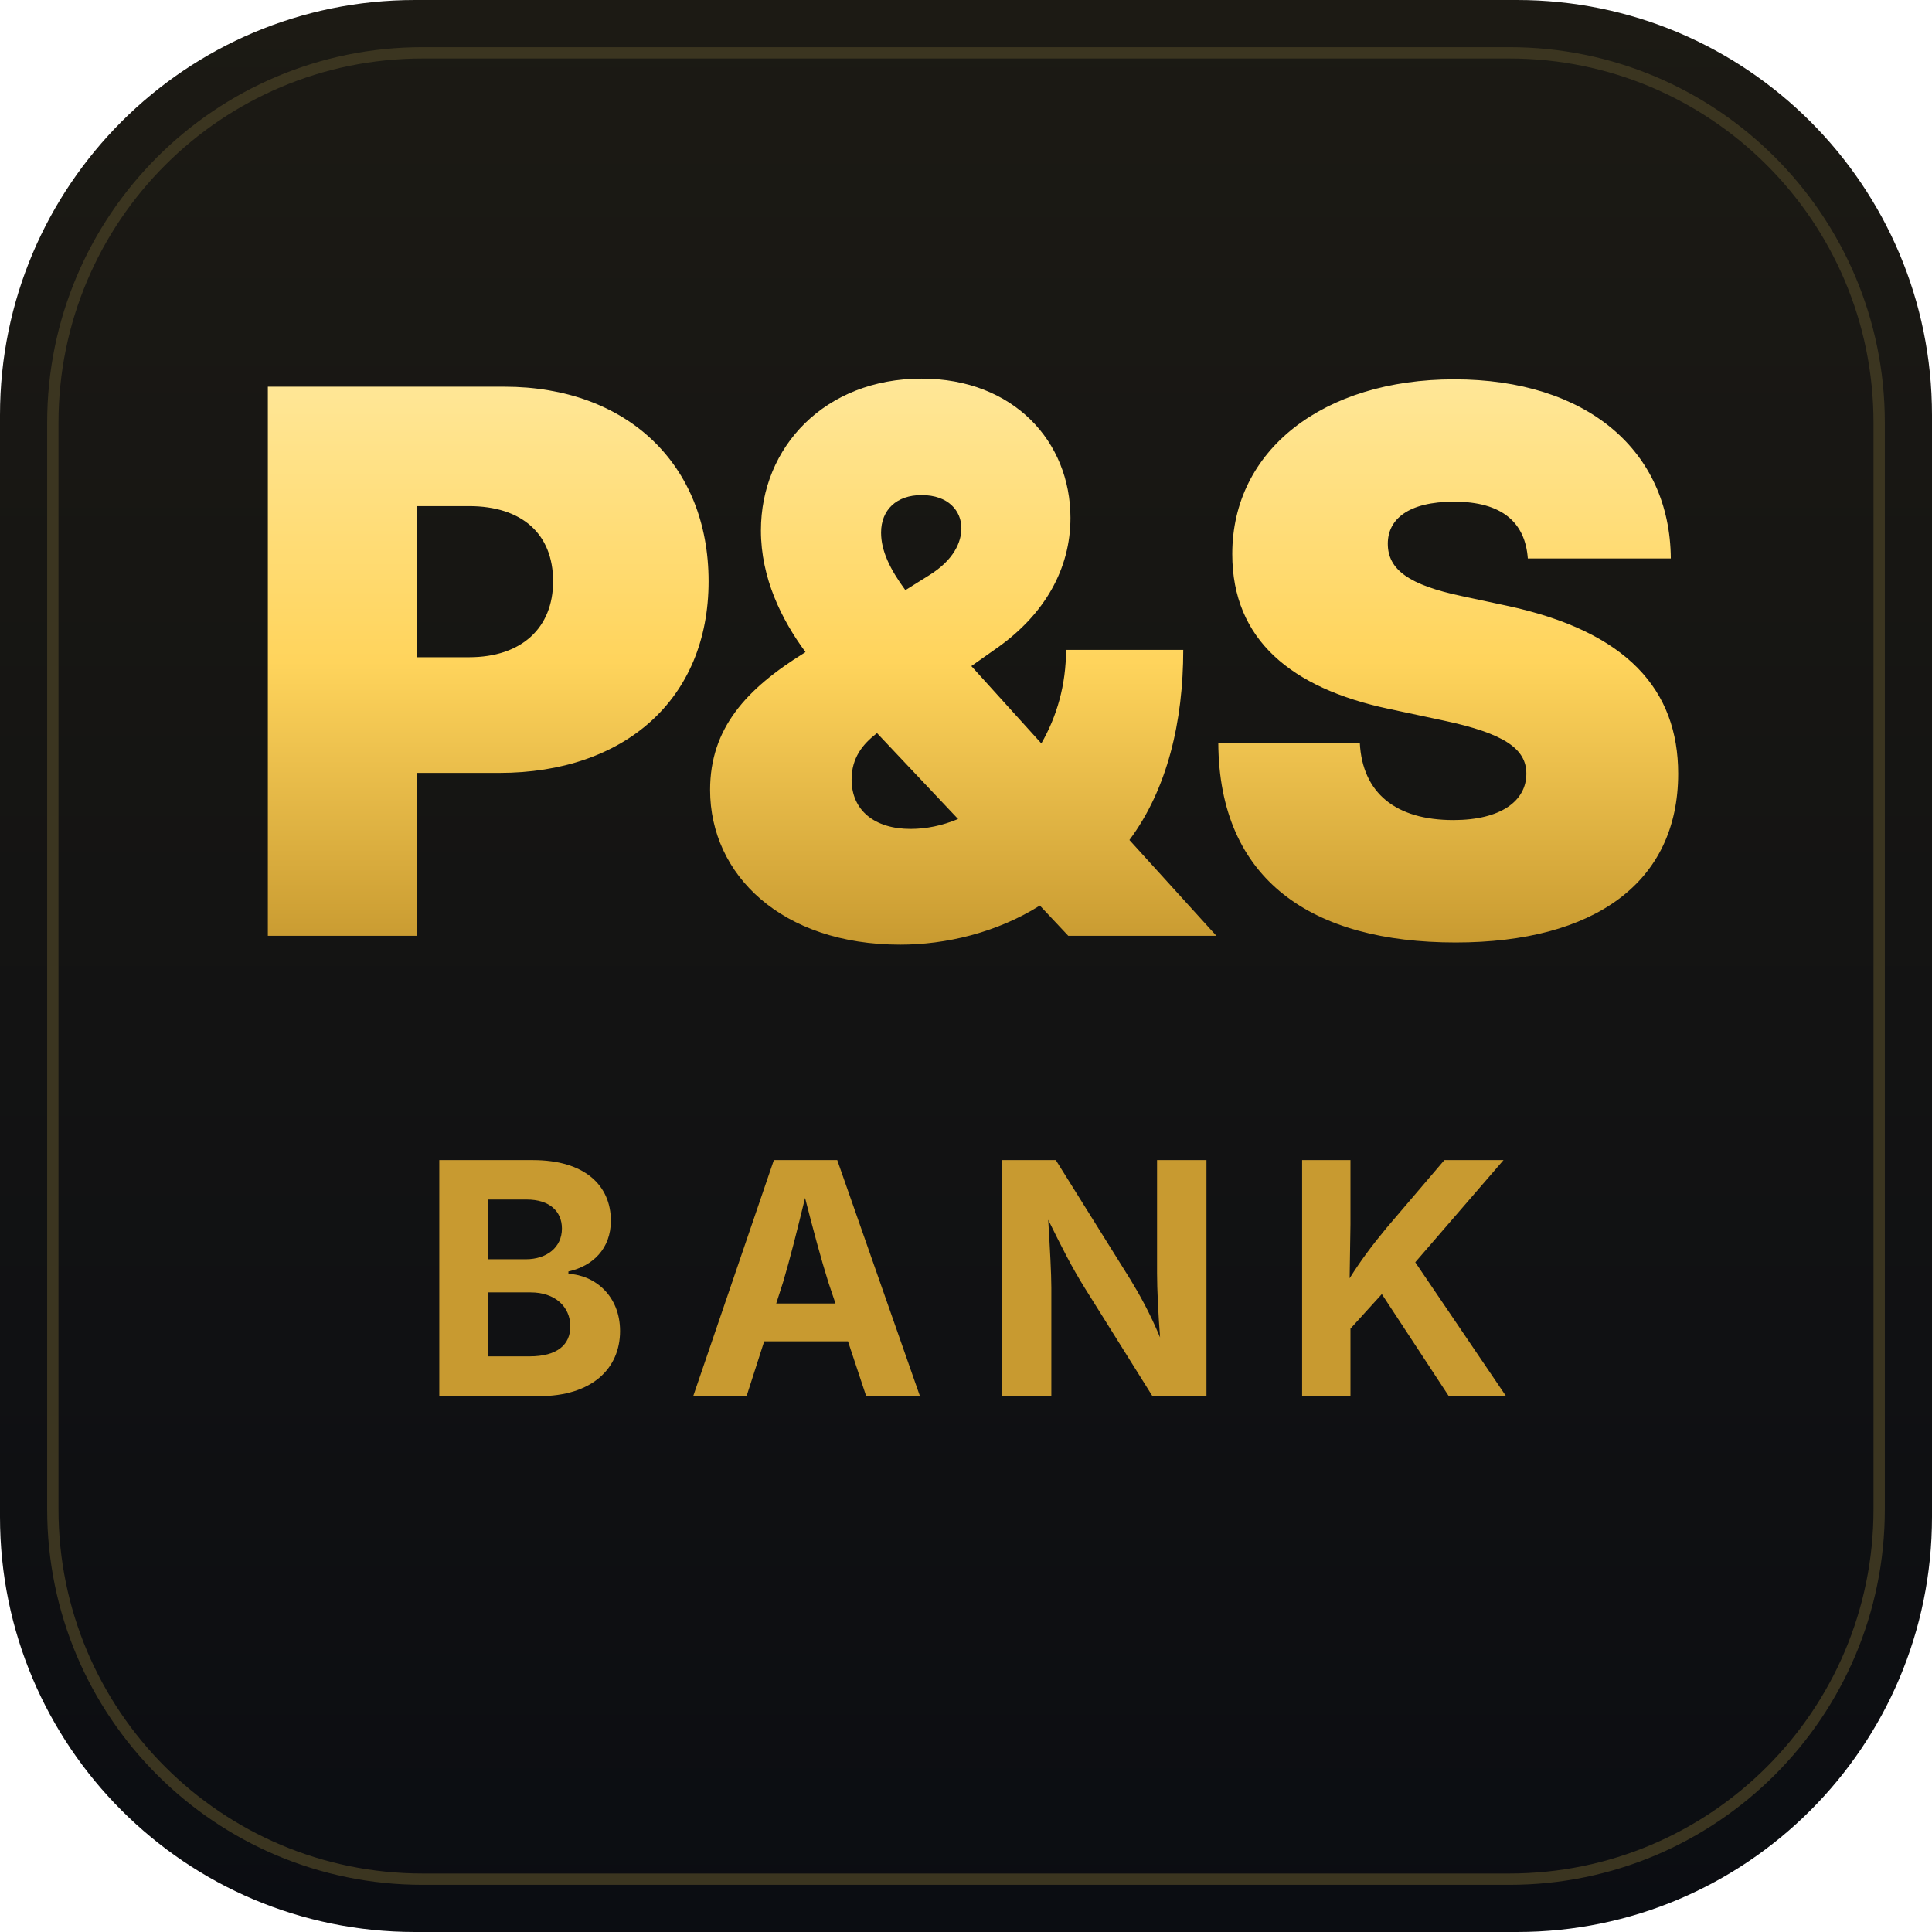
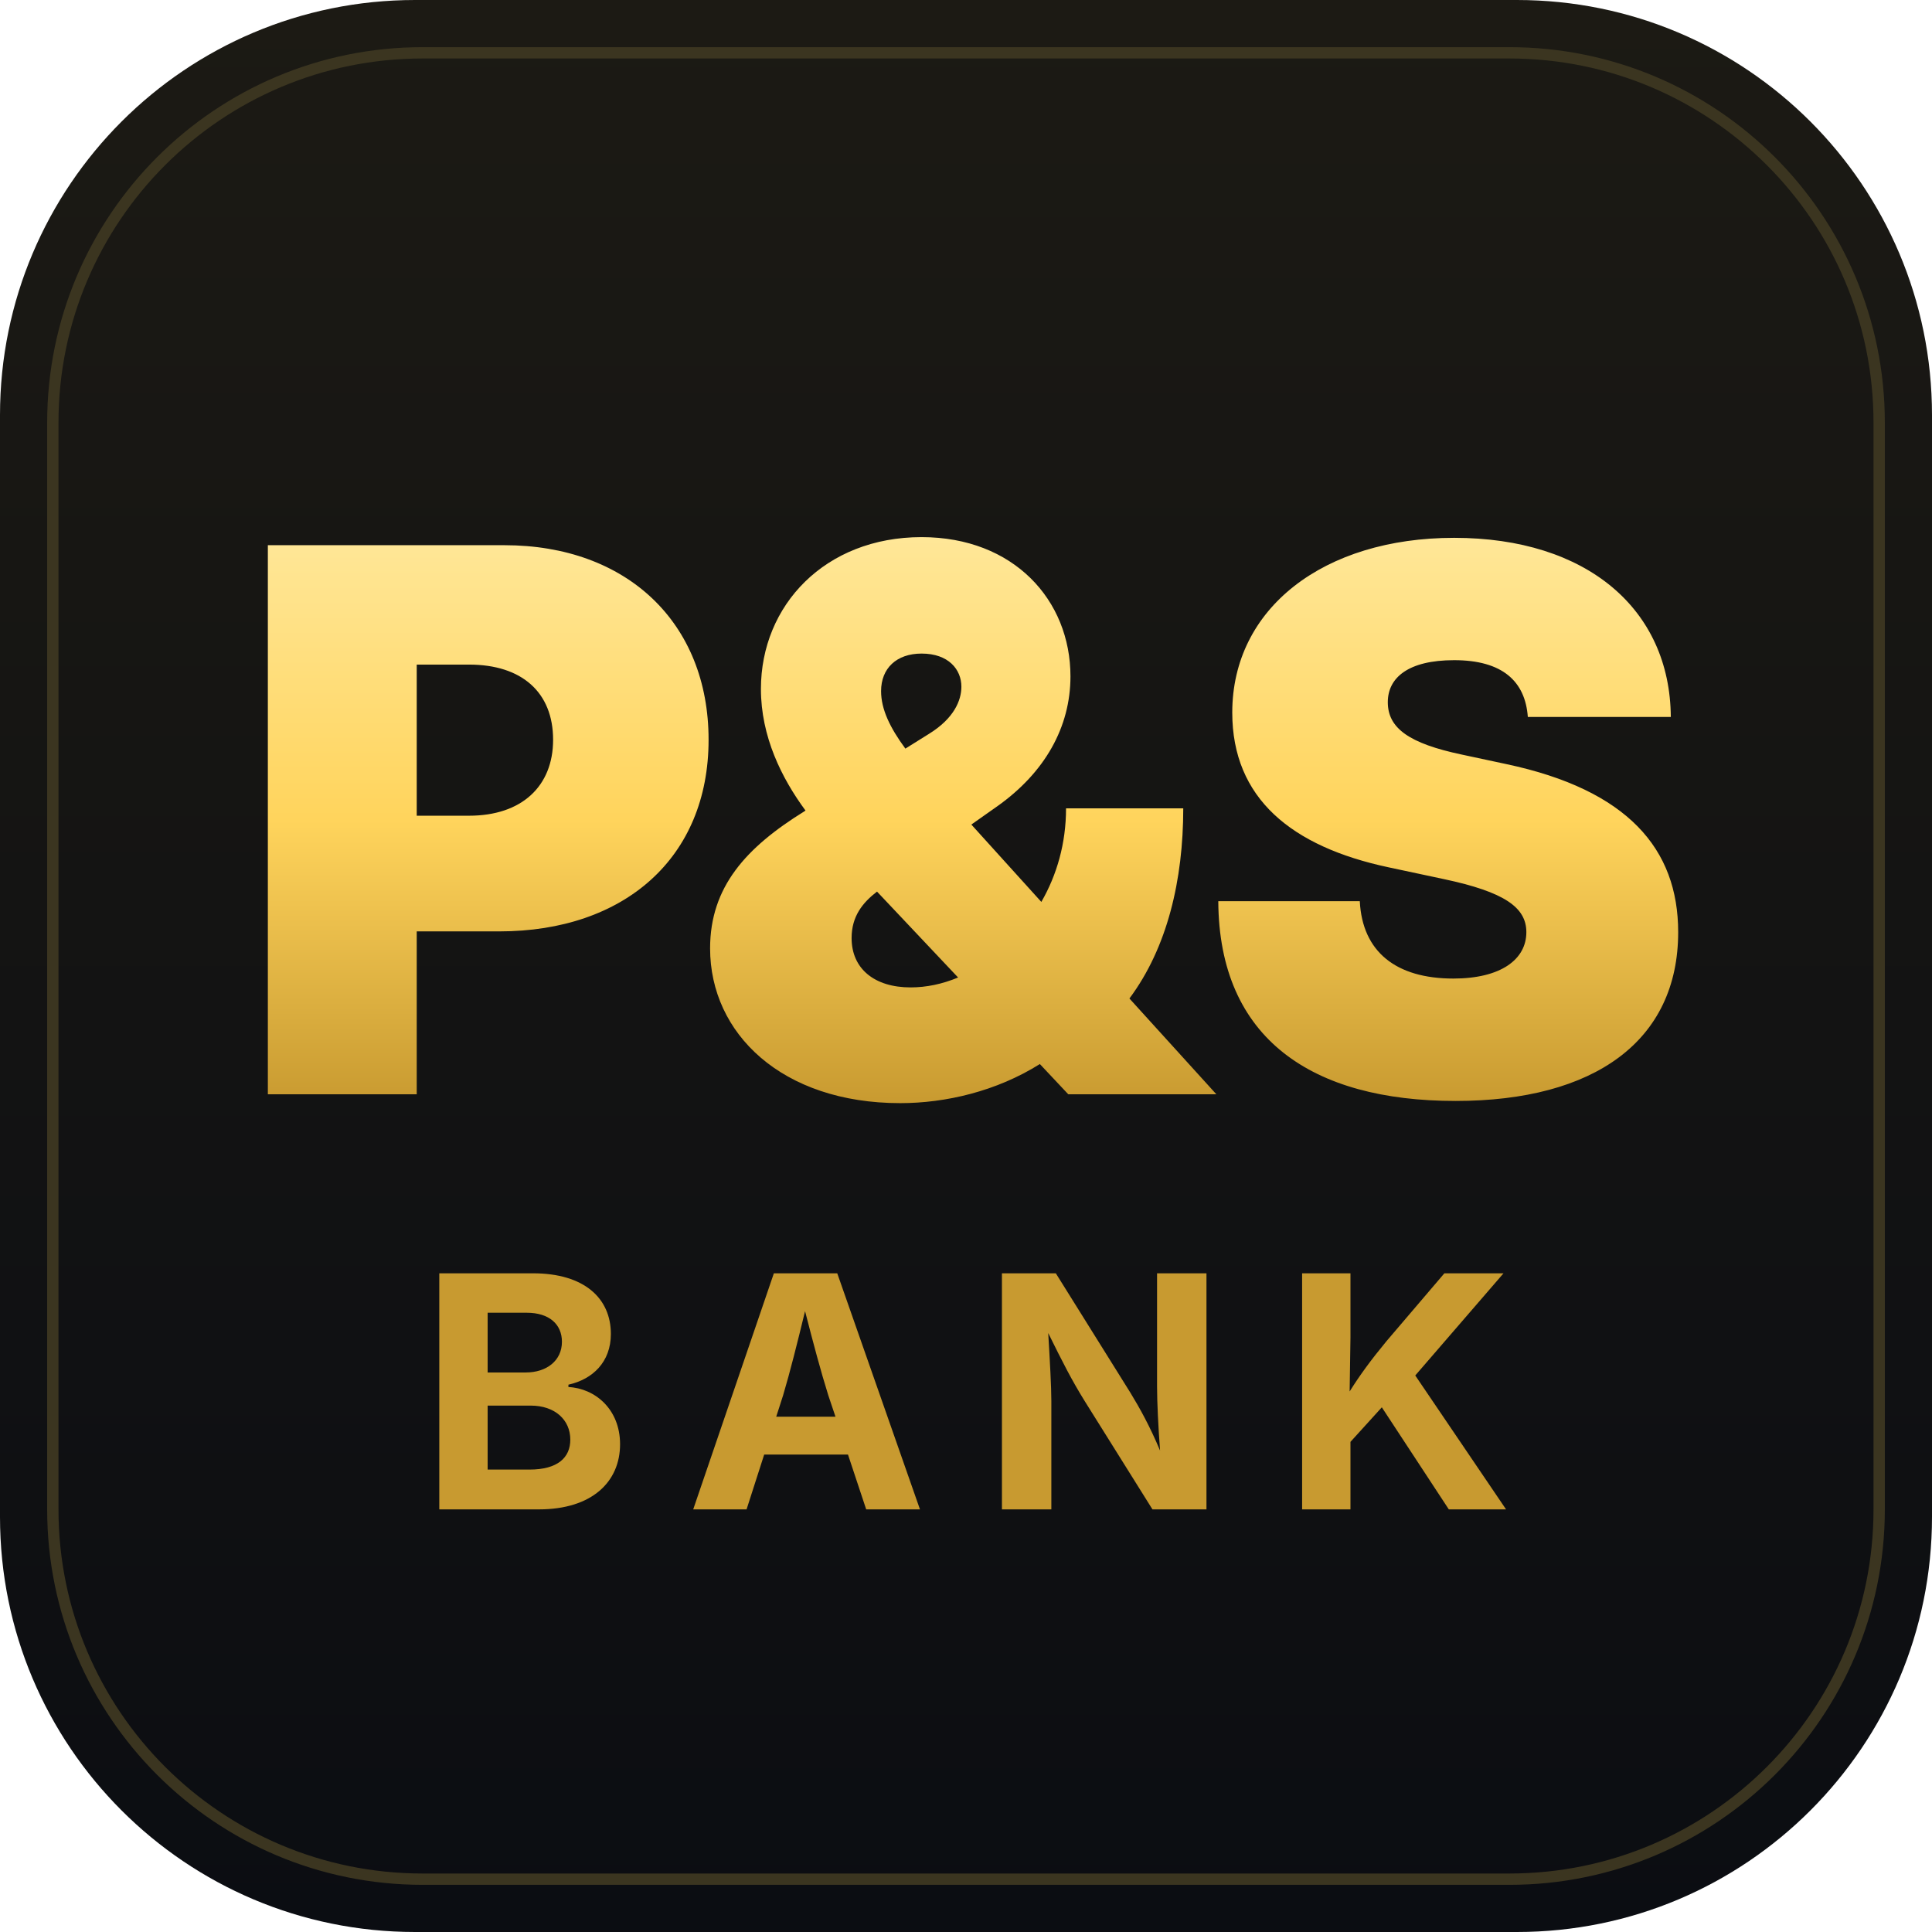
<svg xmlns="http://www.w3.org/2000/svg" viewBox="0 0 512 512" width="512" height="512">
  <defs>
    <linearGradient id="bg" x1="0" y1="0" x2="0" y2="1">
      <stop offset="0%" stop-color="#1c1a14" />
      <stop offset="100%" stop-color="#0b0d12" />
    </linearGradient>
    <linearGradient id="gold" x1="0" y1="0" x2="0" y2="1">
      <stop offset="0%" stop-color="#ffe798" />
      <stop offset="50%" stop-color="#ffd45c" />
      <stop offset="100%" stop-color="#c89a30" />
    </linearGradient>
  </defs>
  <rect width="512" height="512" rx="110" ry="110" fill="url(#bg)" />
  <rect x="14" y="14" width="484" height="484" rx="98" ry="98" fill="none" stroke="#3b3520" stroke-width="3" />
-   <text x="256" y="248" text-anchor="middle" font-family="-apple-system, BlinkMacSystemFont, 'Helvetica Neue', sans-serif" font-size="200" font-weight="900" fill="url(#gold)" letter-spacing="-4">P&amp;S</text>
-   <text x="256" y="370" text-anchor="middle" font-family="-apple-system, BlinkMacSystemFont, 'Helvetica Neue', sans-serif" font-size="86" font-weight="700" fill="#c89a30" letter-spacing="14">BANK</text>
+   <text x="256" y="290" text-anchor="middle" font-family="-apple-system, BlinkMacSystemFont, 'Helvetica Neue', sans-serif" font-size="200" font-weight="900" fill="url(#gold)" letter-spacing="-4">P&amp;S</text>
+   <text x="256" y="400" text-anchor="middle" font-family="-apple-system, BlinkMacSystemFont, 'Helvetica Neue', sans-serif" font-size="86" font-weight="700" fill="#c89a30" letter-spacing="14">BANK</text>
</svg>
